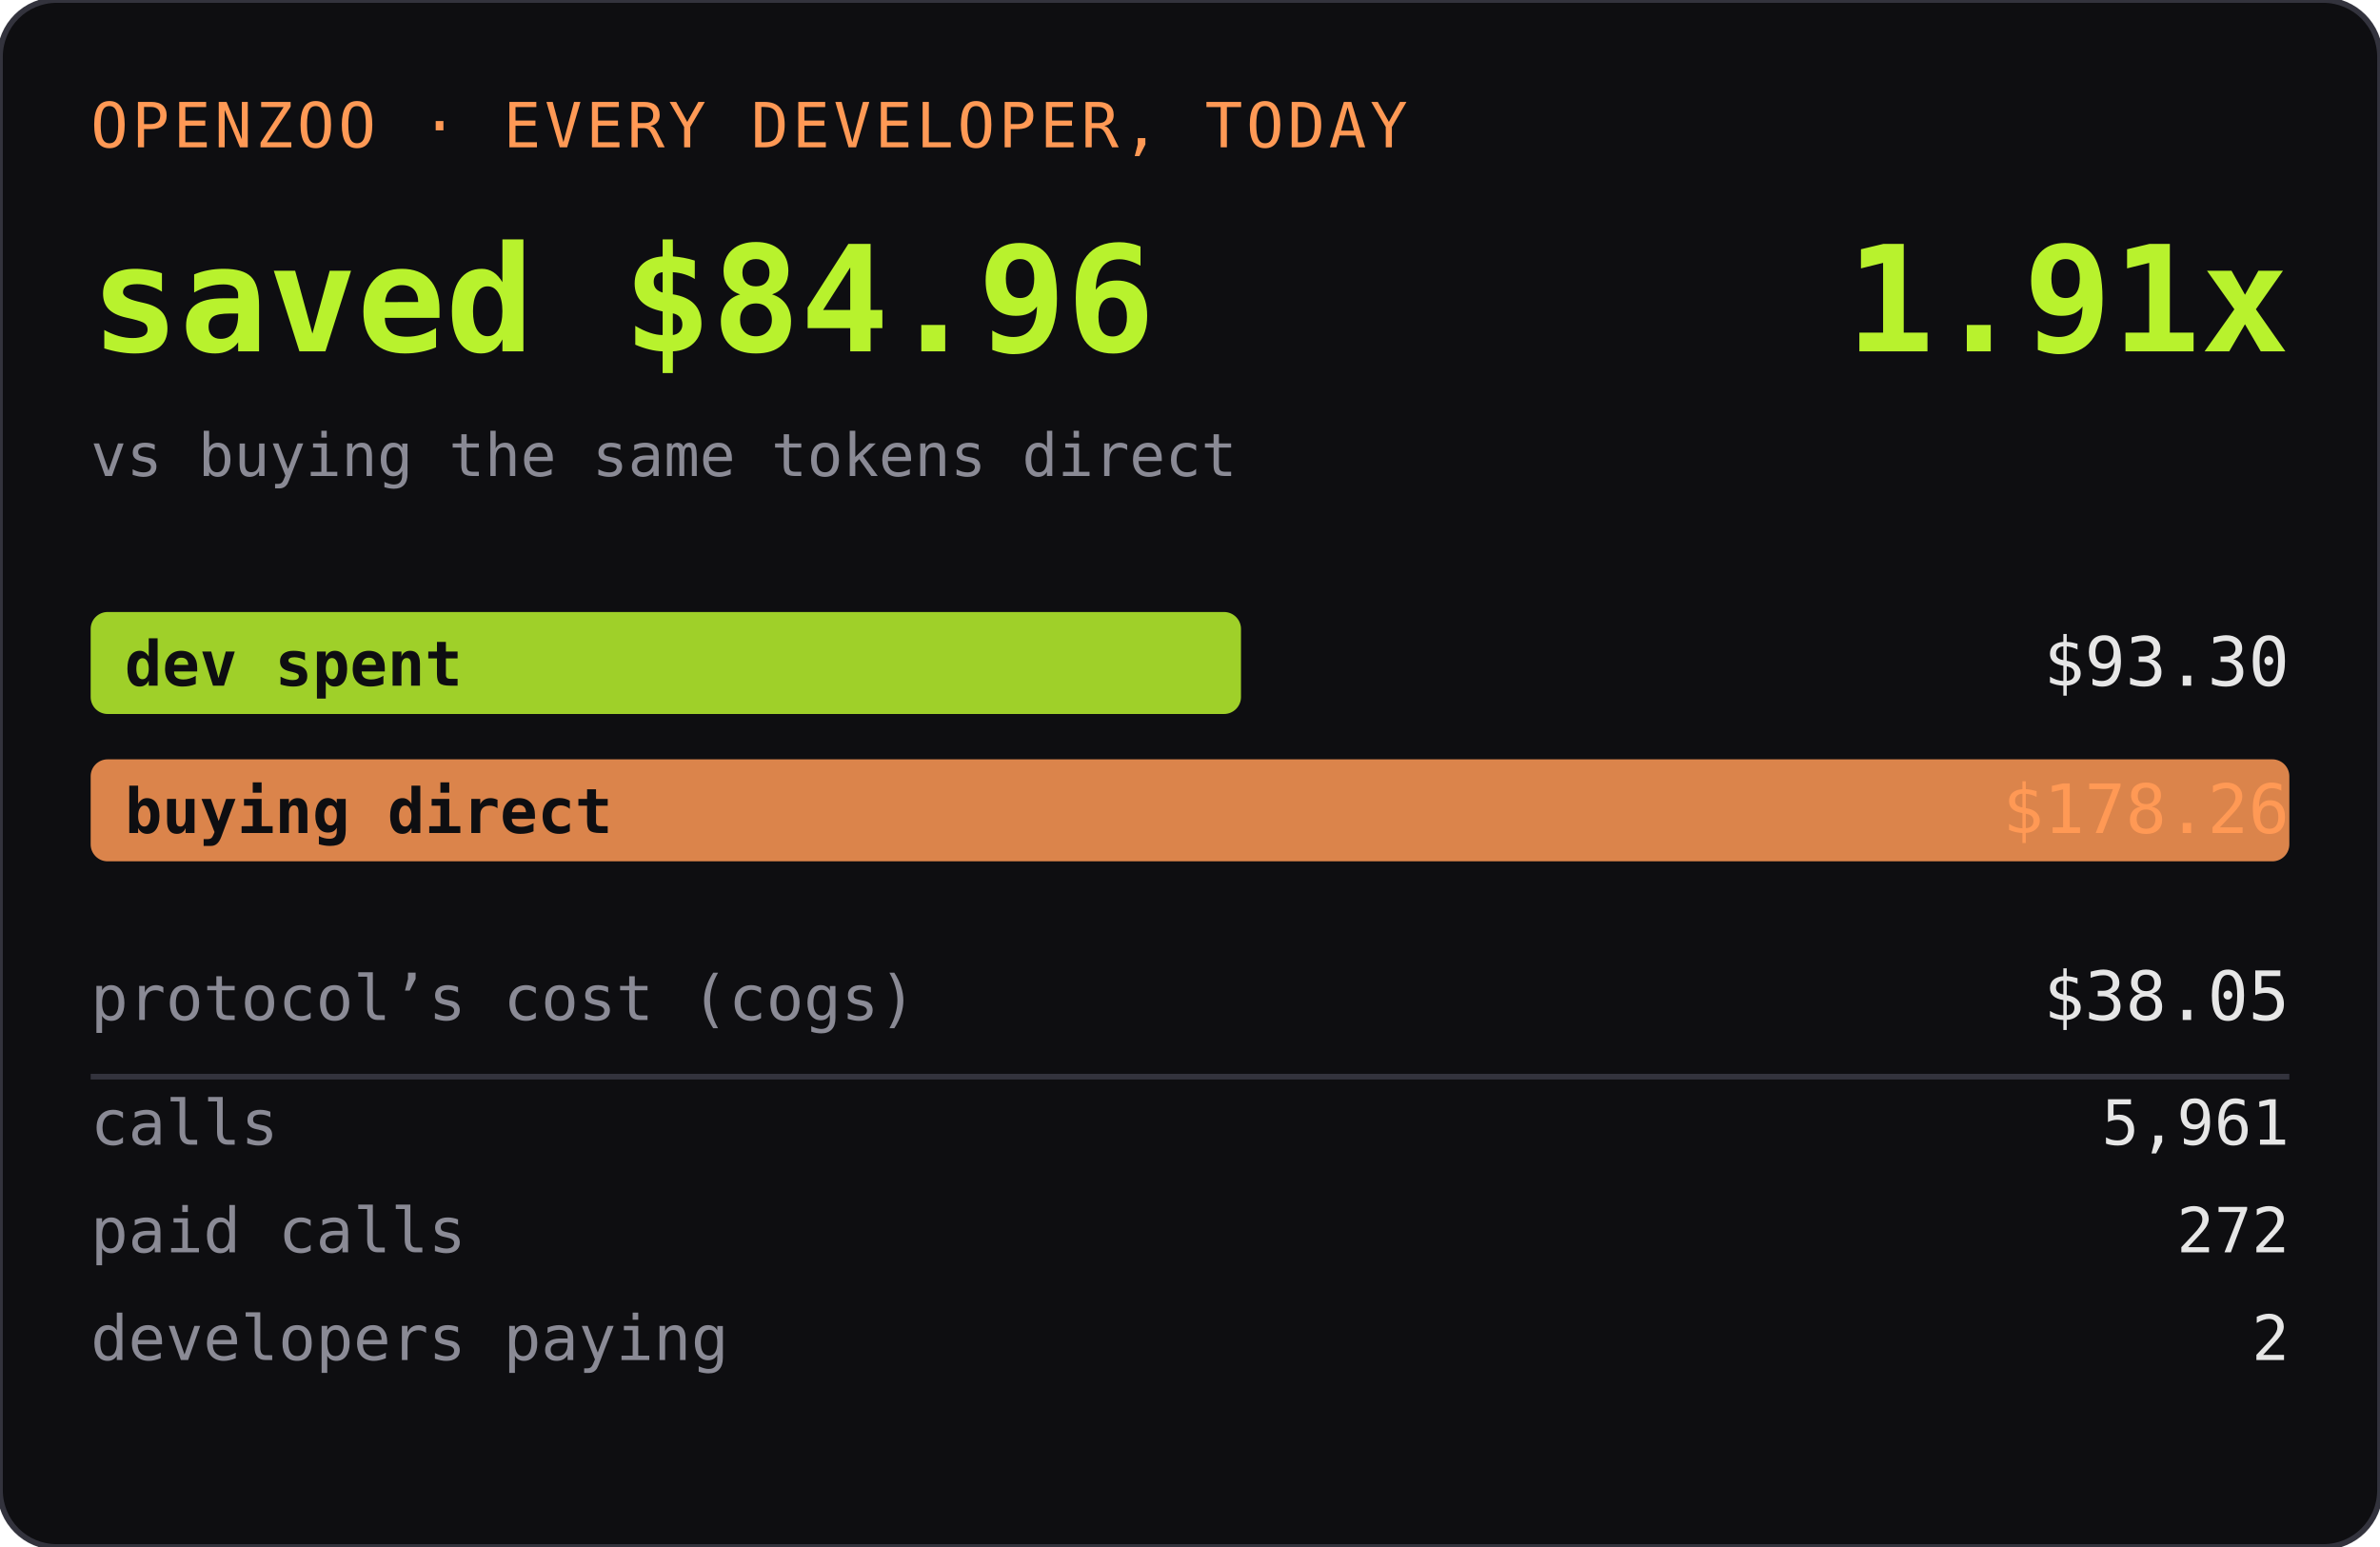
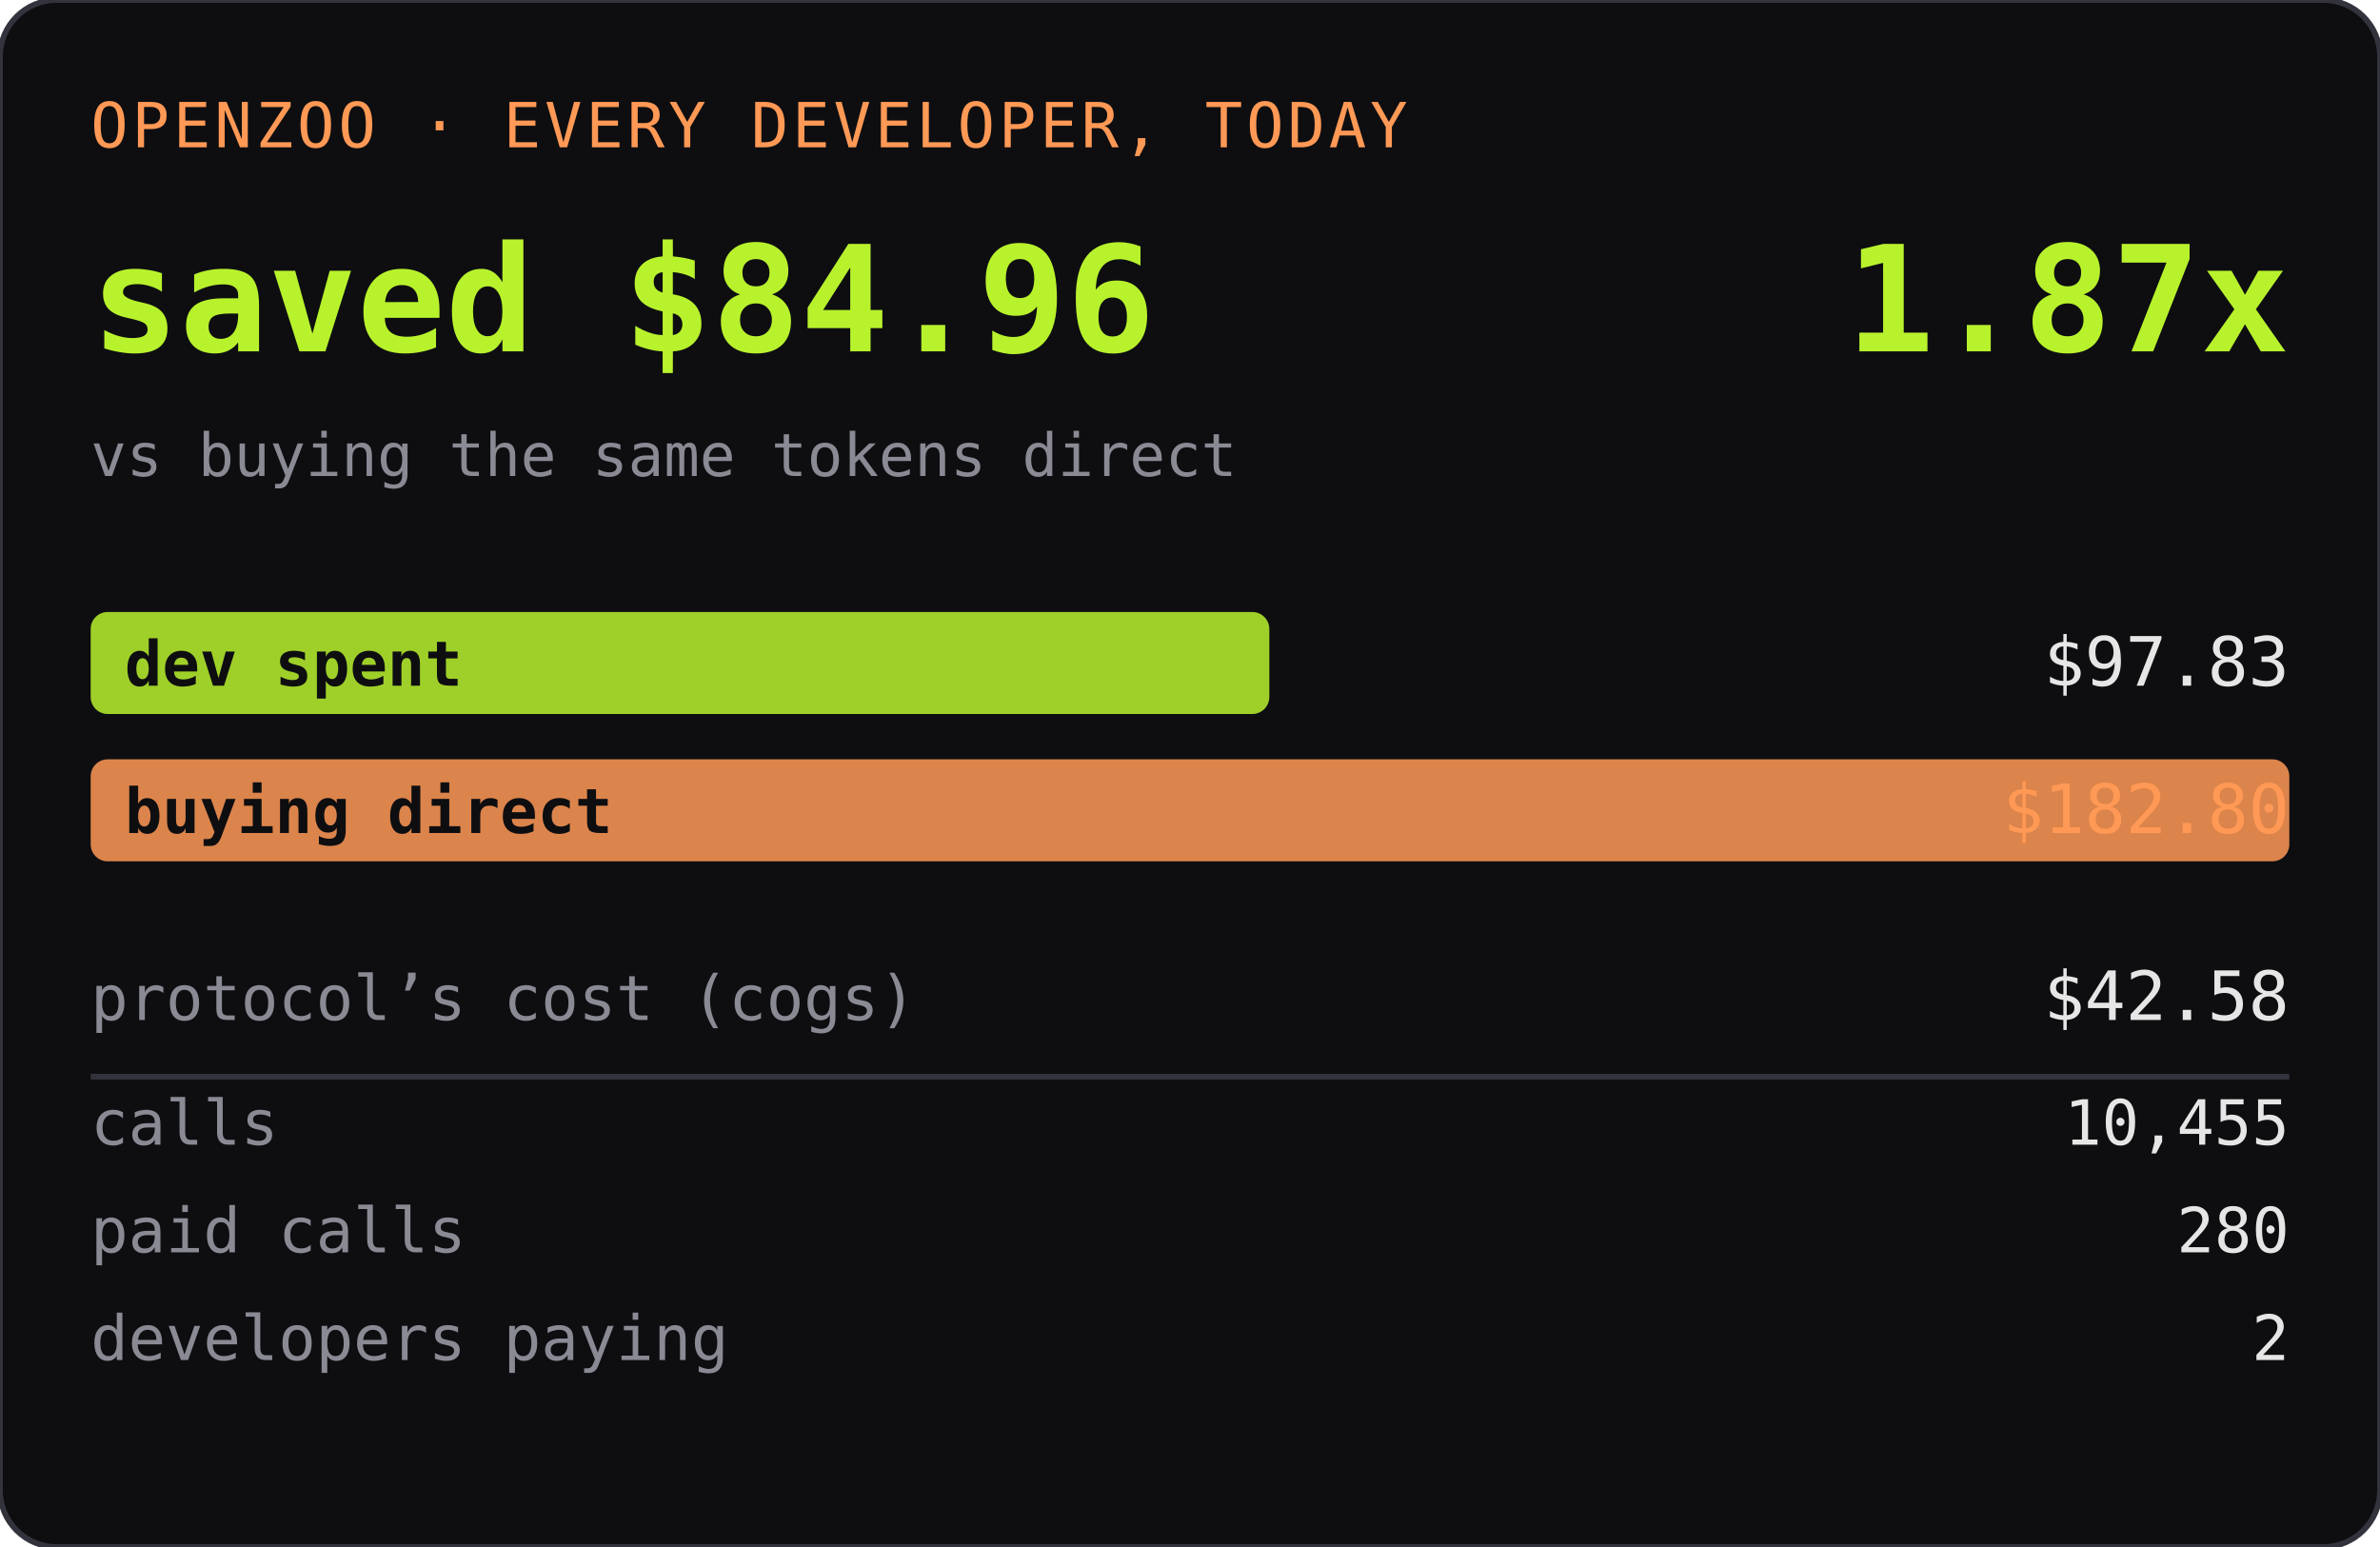
<svg xmlns="http://www.w3.org/2000/svg" width="420" height="273" role="img" aria-label="OPENZOO · EVERY DEVELOPER, TODAY">
  <rect width="420" height="273" rx="10" fill="#0e0e11" />
  <rect width="420" height="273" rx="10" fill="none" stroke="#33333d" />
  <text x="16" y="26" font-family="ui-monospace,SFMono-Regular,Menlo,monospace" font-size="11" fill="#ff9955" letter-spacing="0.06em">OPENZOO · EVERY DEVELOPER, TODAY</text>
  <text x="16" y="62" font-family="ui-monospace,SFMono-Regular,Menlo,monospace" font-size="26" font-weight="600" fill="#b8f22d">saved $84.96</text>
-   <text x="404" y="62" text-anchor="end" font-family="ui-monospace,SFMono-Regular,Menlo,monospace" font-size="26" font-weight="600" fill="#b8f22d">1.91x</text>
+   <text x="404" y="62" text-anchor="end" font-family="ui-monospace,SFMono-Regular,Menlo,monospace" font-size="26" font-weight="600" fill="#b8f22d">1.87x</text>
  <text x="16" y="84" font-family="ui-monospace,SFMono-Regular,Menlo,monospace" font-size="10.5" fill="#8a8a95">vs buying the same tokens direct</text>
-   <rect x="16" y="108" width="203" height="18" rx="3" fill="#b8f22d" opacity="0.85" />
+   <rect x="16" y="108" width="208" height="18" rx="3" fill="#b8f22d" opacity="0.85" />
  <text x="22" y="121" font-family="ui-monospace,SFMono-Regular,Menlo,monospace" font-size="11" fill="#0e0e11" font-weight="600">dev spent</text>
-   <text x="404" y="121" text-anchor="end" font-family="ui-monospace,SFMono-Regular,Menlo,monospace" font-size="12" fill="#e6e6e6">$93.30</text>
+   <text x="404" y="121" text-anchor="end" font-family="ui-monospace,SFMono-Regular,Menlo,monospace" font-size="12" fill="#e6e6e6">$97.83</text>
  <rect x="16" y="134" width="388" height="18" rx="3" fill="#ff9955" opacity="0.85" />
  <text x="22" y="147" font-family="ui-monospace,SFMono-Regular,Menlo,monospace" font-size="11" fill="#0e0e11" font-weight="600">buying direct</text>
-   <text x="404" y="147" text-anchor="end" font-family="ui-monospace,SFMono-Regular,Menlo,monospace" font-size="12" fill="#ff9955">$178.26</text>
+   <text x="404" y="147" text-anchor="end" font-family="ui-monospace,SFMono-Regular,Menlo,monospace" font-size="12" fill="#ff9955">$182.80</text>
  <text x="16" y="180" font-family="ui-monospace,SFMono-Regular,Menlo,monospace" font-size="11" fill="#8a8a95">protocol’s cost (cogs)</text>
-   <text x="404" y="180" text-anchor="end" font-family="ui-monospace,SFMono-Regular,Menlo,monospace" font-size="12" fill="#e6e6e6">$38.05</text>
+   <text x="404" y="180" text-anchor="end" font-family="ui-monospace,SFMono-Regular,Menlo,monospace" font-size="12" fill="#e6e6e6">$42.58</text>
  <line x1="16" y1="190" x2="404" y2="190" stroke="#33333d" />
  <text x="16" y="202" font-family="ui-monospace,SFMono-Regular,Menlo,monospace" font-size="11" fill="#8a8a95">calls</text>
-   <text x="404" y="202" text-anchor="end" font-family="ui-monospace,SFMono-Regular,Menlo,monospace" font-size="11" fill="#e6e6e6">5,961</text>
+   <text x="404" y="202" text-anchor="end" font-family="ui-monospace,SFMono-Regular,Menlo,monospace" font-size="11" fill="#e6e6e6">10,455</text>
  <text x="16" y="221" font-family="ui-monospace,SFMono-Regular,Menlo,monospace" font-size="11" fill="#8a8a95">paid calls</text>
-   <text x="404" y="221" text-anchor="end" font-family="ui-monospace,SFMono-Regular,Menlo,monospace" font-size="11" fill="#e6e6e6">272</text>
+   <text x="404" y="221" text-anchor="end" font-family="ui-monospace,SFMono-Regular,Menlo,monospace" font-size="11" fill="#e6e6e6">280</text>
  <text x="16" y="240" font-family="ui-monospace,SFMono-Regular,Menlo,monospace" font-size="11" fill="#8a8a95">developers paying</text>
  <text x="404" y="240" text-anchor="end" font-family="ui-monospace,SFMono-Regular,Menlo,monospace" font-size="11" fill="#e6e6e6">2</text>
</svg>
